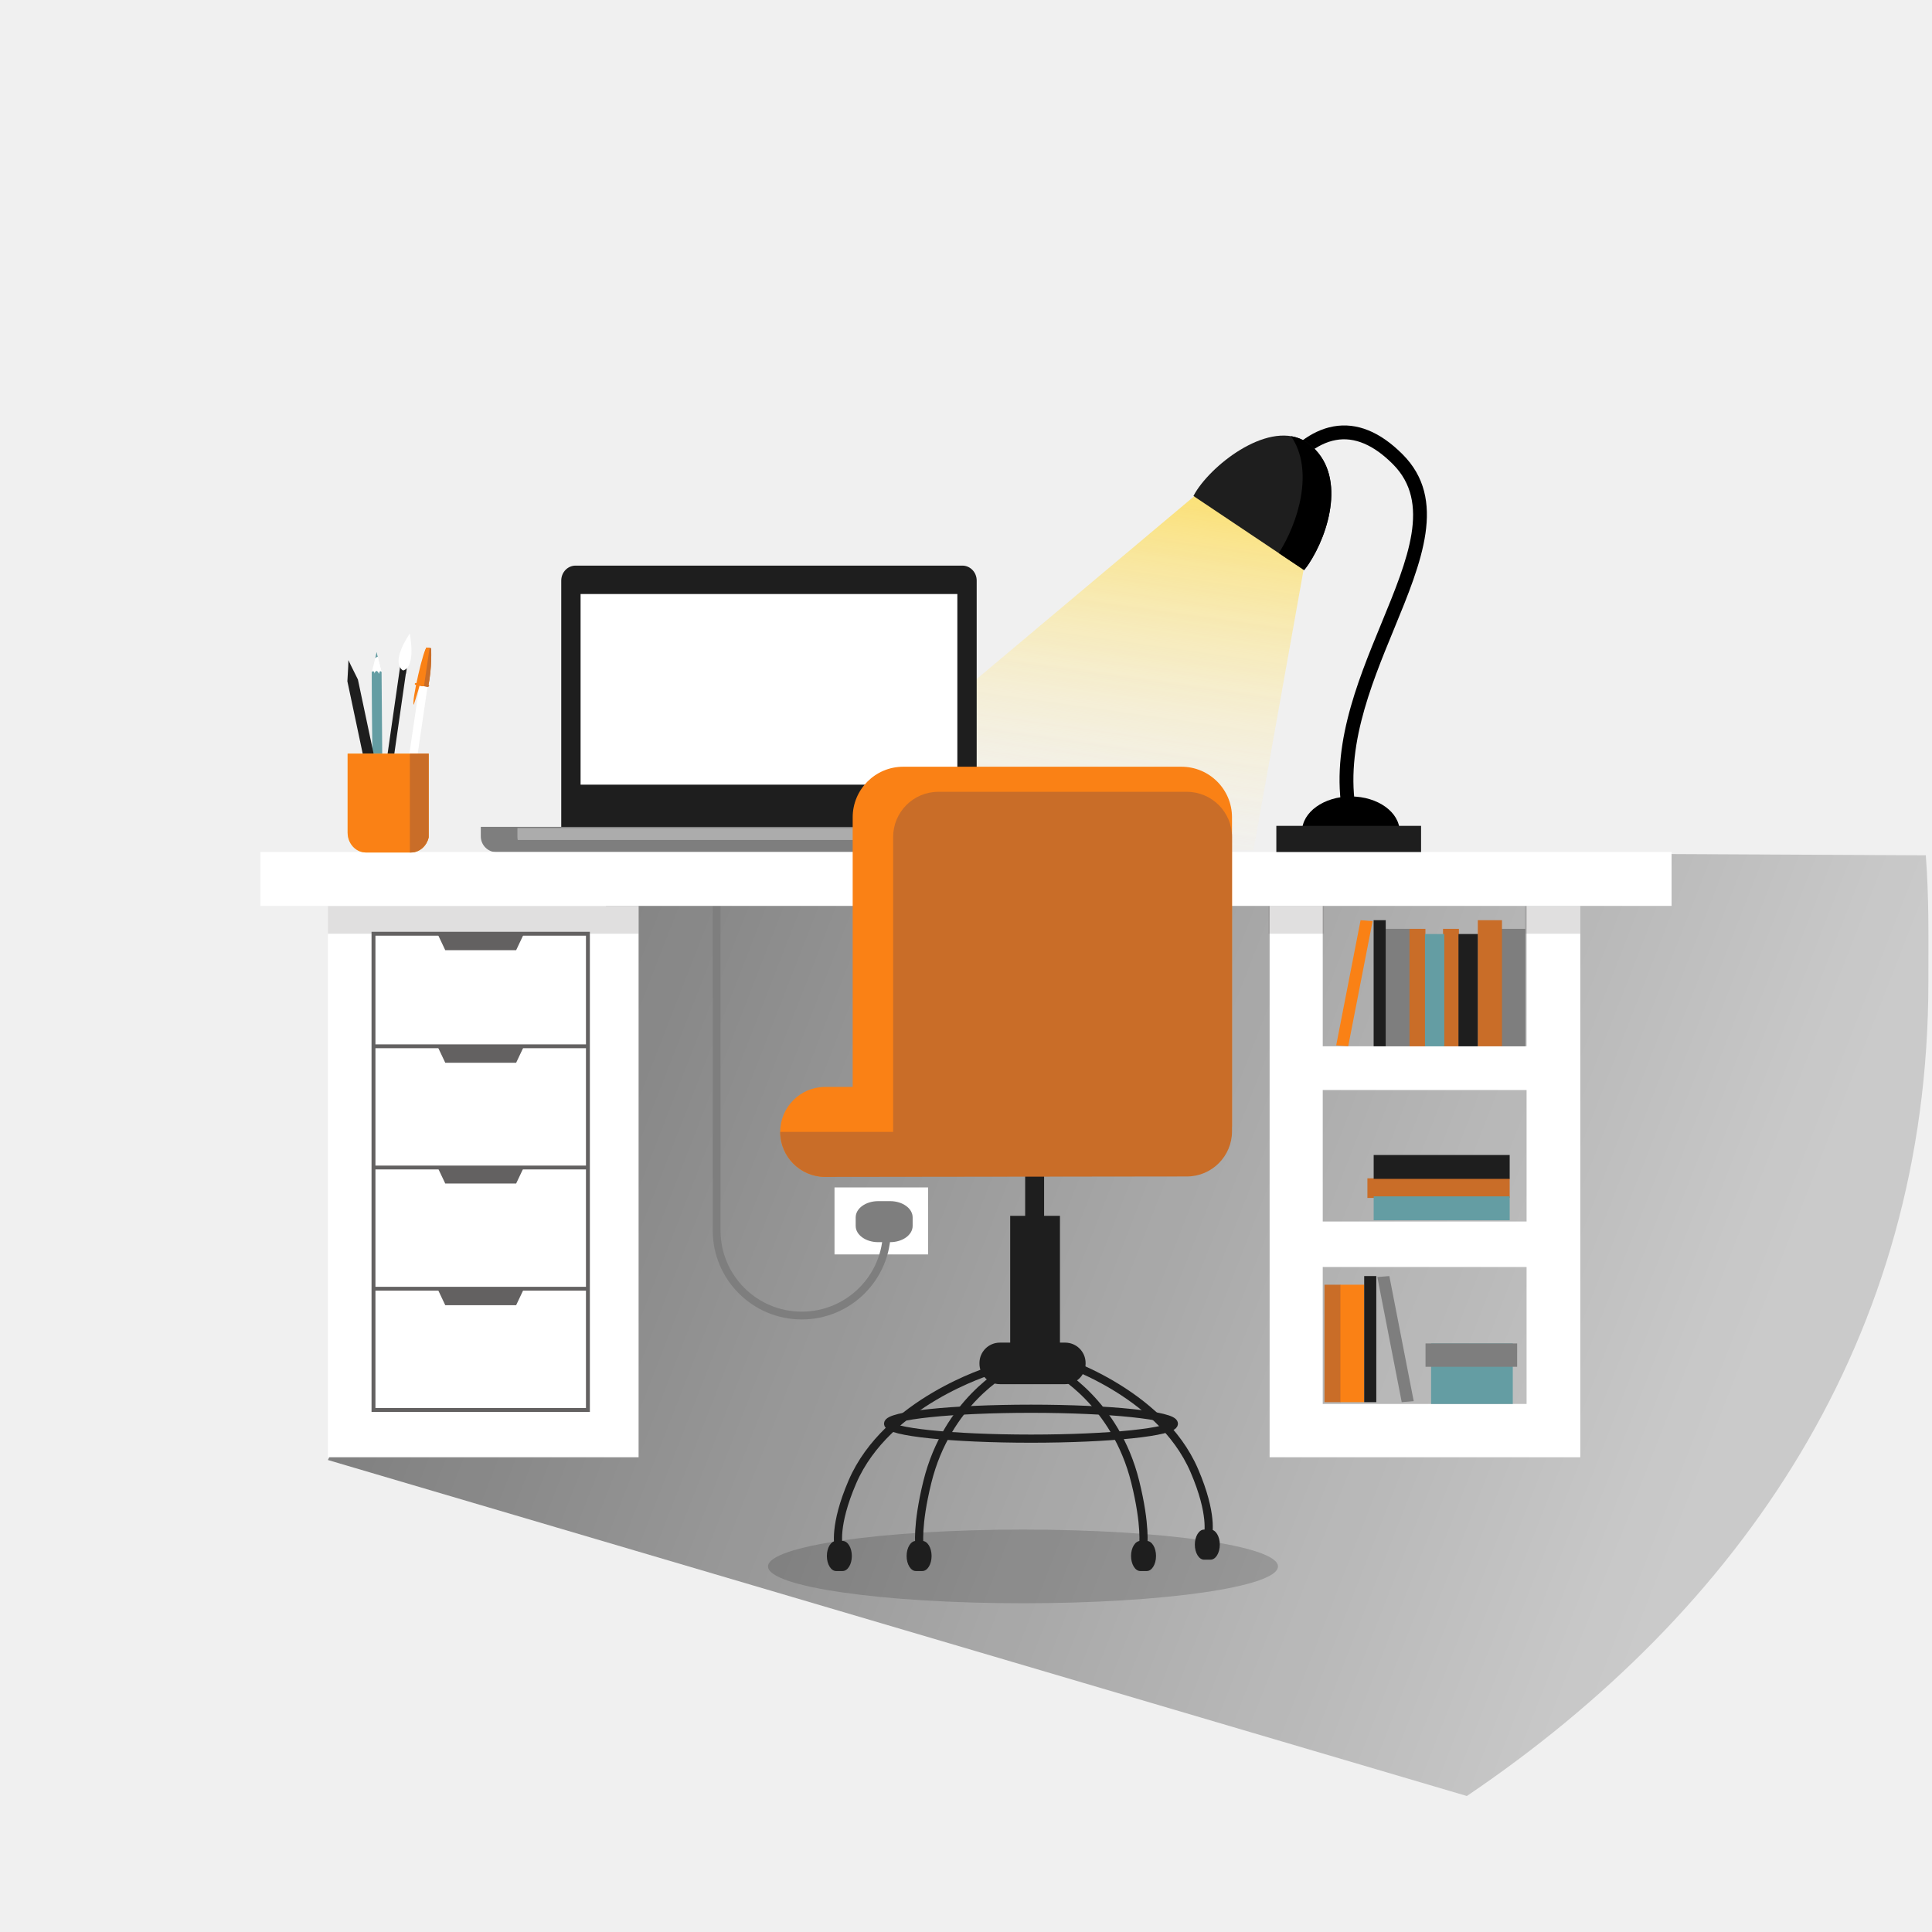
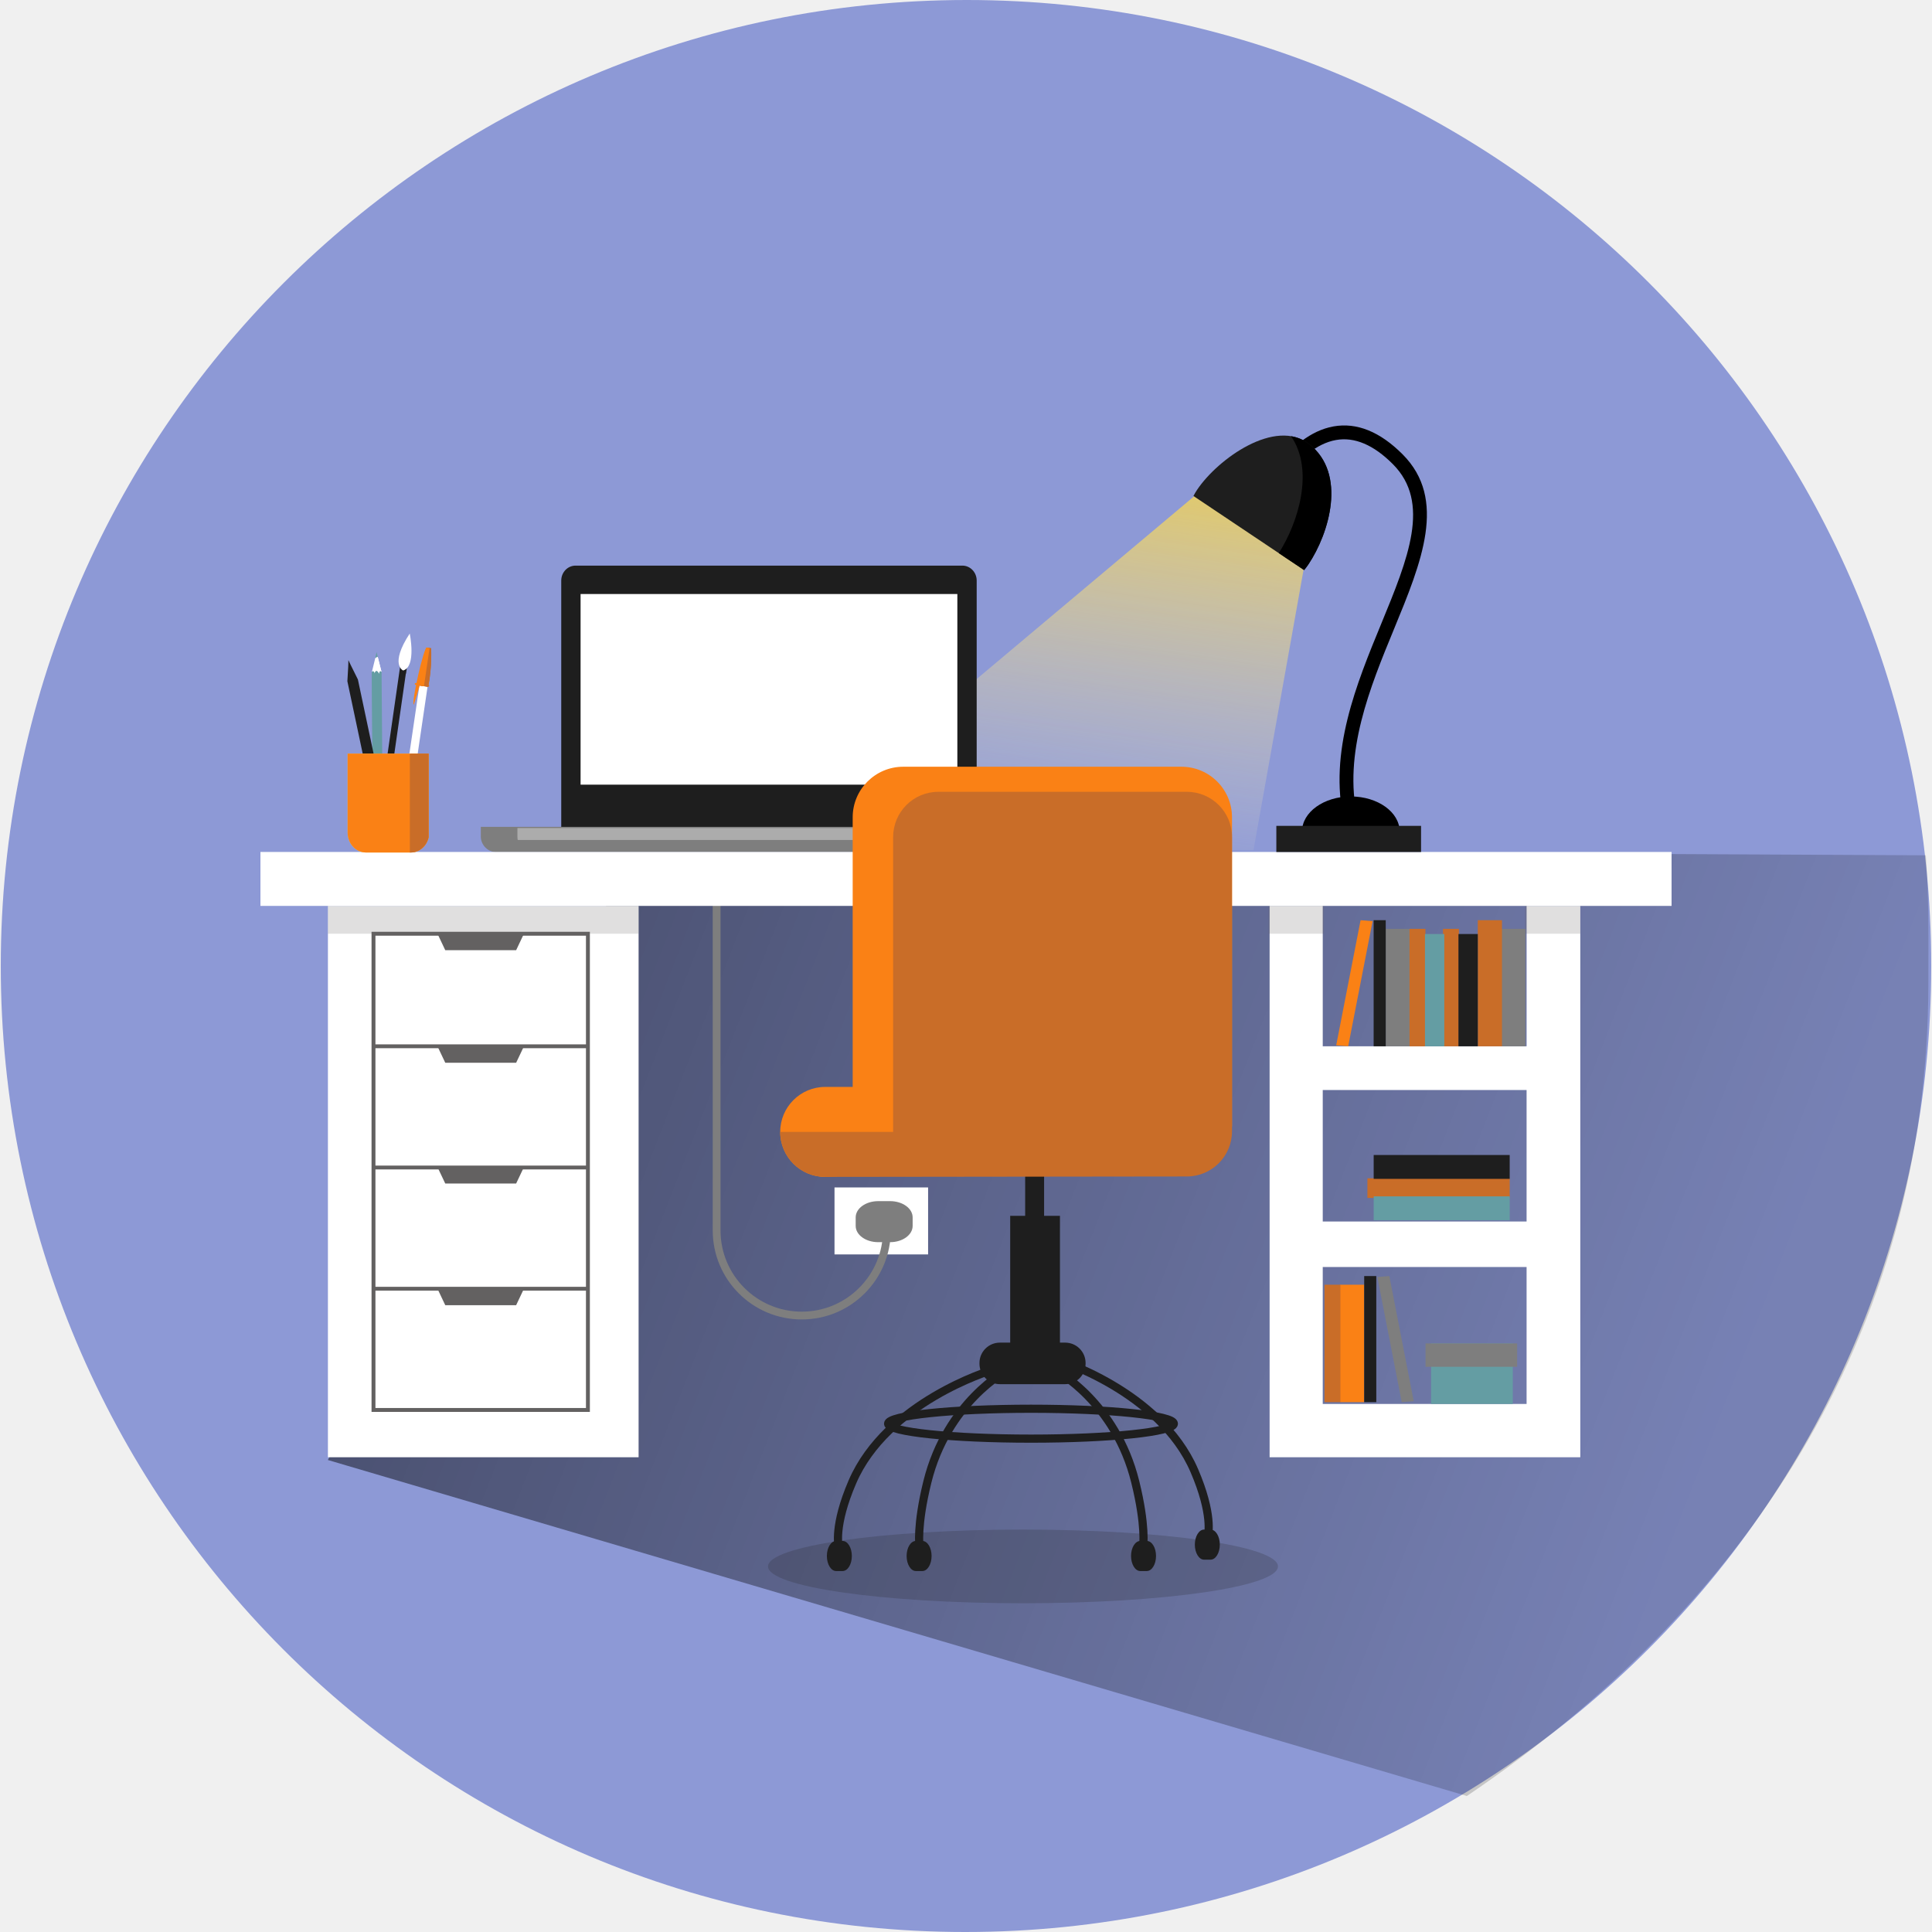
<svg xmlns="http://www.w3.org/2000/svg" xmlns:xlink="http://www.w3.org/1999/xlink" version="1.1" id="Calque_3" x="0px" y="0px" viewBox="0 0 128 128" style="enable-background:new 0 0 128 128;" xml:space="preserve">
  <defs id="defs150">
    <linearGradient id="linearGradient16">
      <stop style="stop-color:#ffd631;stop-opacity:1;" offset="0" id="stop16" />
      <stop style="stop-color:#fff6d5;stop-opacity:0;" offset="0.85" id="stop17" />
    </linearGradient>
    <linearGradient id="SVGID_1_-3" gradientUnits="userSpaceOnUse" x1="114.745" y1="45.662" x2="85.941" y2="61.528" gradientTransform="matrix(1,0,0,-1,0,128)">
      <stop offset="0" style="stop-color:#73716C;stop-opacity:0" id="stop6" />
      <stop offset="1" style="stop-color:#73716C" id="stop8" />
    </linearGradient>
    <linearGradient xlink:href="#linearGradient16" id="linearGradient17" x1="71.134" y1="33.995" x2="66.264" y2="68.645" gradientUnits="userSpaceOnUse" />
    <linearGradient id="SVGID_1_" gradientUnits="userSpaceOnUse" x1="117.675" y1="88.78" x2="38.872" y2="58.029" gradientTransform="matrix(1.015137,0.3671258,-0.4350884,0.8565688,19.02356,-8.56641)">
      <stop offset="0" style="stop-color:#000000;stop-opacity:0.155" id="stop15" />
      <stop offset="1" style="stop-color:#000000;stop-opacity:0.484" id="stop17-9" />
    </linearGradient>
    <clipPath clipPathUnits="userSpaceOnUse" id="clipPath22">
      <path id="path23" style="fill:#ff0000;fill-opacity:1;fill-rule:nonzero;stroke:none" d="m 8.564,49.352 v 27.877 c 0.624,-0.24 1.261,-0.448 1.885,-0.686 1.069,-0.422 2.1,-0.932 3.115,-1.471 0.976,-0.551 1.884,-1.209 2.801,-1.85 0.65,-0.463 1.258,-0.983 1.818,-1.551 0.382,-0.375 0.7,-0.807 1.049,-1.211 0.017,-0.056 0.034,-0.111 0.053,-0.166 0.051,-0.148 0.118,-0.29 0.178,-0.436 0.331,-0.566 0.147,-0.304 0.551,-0.789 0.287,-0.345 0.51,-0.501 0.686,-0.518 0.386,-0.037 0.542,0.592 0.643,1.318 0.22,0.128 0.415,0.305 0.59,0.502 1.303,-0.08 1.466,-0.252 1.486,0.34 l 0.002,-0.002 v -0.002 h 0.002 v 0.002 c 0.002,0.009 3.23e-4,0.044 -0.002,0.082 1.51e-4,0.01 -1.08e-4,0.021 0,0.031 0.009,0.058 0.019,0.12 0.002,0.148 l -0.002,0.002 c 2.1e-5,0.053 -1.77e-4,0.111 0,0.172 0.01,2.083 0.109,4.166 0.172,6.248 0.061,2.03 0.1,4.06 0.127,6.09 -0.017,1.234 -5.33e-4,2.472 -0.141,3.699 -0.084,0.655 -0.307,1.276 -0.469,1.912 -0.197,0.746 -0.558,1.32 -1.289,1.689 -0.495,0.25 -0.879,0.183 -1.387,0.164 -0.223,-0.052 -0.451,-0.087 -0.67,-0.156 C 19.35,90.662 18.824,90.408 18.432,90.221 17.729,89.886 17.04,89.53 16.352,89.166 14.333,88.073 12.443,86.76 10.609,85.383 9.892,84.864 9.212,84.3 8.564,83.701 V 128.389 H 123.537 V 49.352 Z M 23.42,70.975 c -2.1e-5,-0.054 4.77e-4,-0.104 0,-0.15 -5.52e-4,-0.004 -0.001,-0.006 -0.002,-0.01 -0.002,0.031 -0.004,0.061 -0.004,0.08 -4.89e-4,0.034 -0.002,0.064 -0.002,0.088 h 0.002 v -0.002 c 0.001,-0.001 0.005,-0.005 0.006,-0.006 z m 39.812,-18.955 c 0.519,-0.012 1.145,0.175 1.814,0.643 0.459,0.32 0.927,0.628 1.408,0.914 0.576,0.335 1.189,0.597 1.799,0.863 0.787,0.346 1.603,0.627 2.426,0.877 0.837,0.259 1.688,0.469 2.541,0.67 1.448,0.325 2.825,0.873 4.184,1.461 1.305,0.597 2.626,1.159 3.947,1.719 0.696,0.278 1.378,0.595 2.1,0.801 0.579,0.161 1.176,0.237 1.771,0.312 0.062,0.011 0.181,-0.019 0.219,0.01 l 0.002,0.002 c 6.07e-4,6.55e-4 0.003,0.003 0.004,0.004 v 0.002 l 0.002,0.002 0.002,0.002 v 0.002 0.002 0.002 c 2.62e-4,0.002 0.002,0.006 0.002,0.01 v 0.002 0.002 c -0.069,0.685 -0.129,1.378 -0.252,2.057 0.248,1.291 0.401,1.364 -0.309,1.195 -0.002,0.005 -0.004,0.012 -0.006,0.018 -0.065,0.183 -0.386,-0.027 -0.58,-0.043 -0.962,-0.082 -1.915,-0.219 -2.871,-0.354 C 78.699,62.777 75.969,62.308 73.256,61.76 71.645,61.425 70.045,61.033 68.473,60.547 67.563,60.266 66.706,59.851 65.873,59.396 65.376,59.14 64.899,58.851 64.424,58.557 l -0.148,-0.082 c -1.71,-0.956 -1.801,-2.382 -0.988,-3.02 -0.074,-0.051 -0.146,-0.102 -0.219,-0.154 -1.998,-1.416 -1.394,-3.244 0.164,-3.281 z M 11.332,80.877 c -0.059,0.043 -0.11,0.085 -0.15,0.127 l -0.002,0.002 v 0.002 0.002 0.002 h 0.002 0.002 l 0.002,0.002 h 0.002 c 0.016,6.27e-4 0.05,-0.008 0.066,-0.02 h 0.002 l 0.002,-0.002 0.002,-0.002 0.002,-0.002 v -0.002 c 0.022,-0.037 0.046,-0.073 0.07,-0.109 z m 8.576,7.412 c -0.019,0.04 -0.037,0.086 -0.055,0.137 0.003,-0.003 0.013,-0.015 0.018,-0.02 0.013,-0.039 0.024,-0.078 0.037,-0.117 z" />
    </clipPath>
    <linearGradient id="SVGID_1_-4" gradientUnits="userSpaceOnUse" x1="117.675" y1="88.78" x2="38.872" y2="58.029" gradientTransform="matrix(1.069107,0,0,1.069107,-8.361306,-7.140436)">
      <stop offset="0" style="stop-color:#000000;stop-opacity:0.155" id="stop15-8" />
      <stop offset="1" style="stop-color:#000000;stop-opacity:0.484" id="stop17-8" />
    </linearGradient>
    <clipPath clipPathUnits="userSpaceOnUse" id="clipPath26">
-       <use x="0" y="0" xlink:href="#g25" id="use26" />
+       <g id="use26" />
    </clipPath>
  </defs>
  <style type="text/css" id="style2">
	.st0{fill:#AFBBC5;}
	.st1{fill:#808080;}
	.st2{fill:#EB1C24;}
	.st3{fill:#E4E4E4;}
	.st4{fill:#CACACA;}
	.st5{fill:#B1B1B1;}
	.st6{fill:#FFFFFF;}
	.st7{fill:#F0F0F0;}
	.st8{fill:#666666;}
	.st9{fill:#979797;}
	.st10{fill:#262626;}
	.st11{fill:#020202;}
	.st12{opacity:0.3;fill:url(#SVGID_1_);enable-background:new    ;}
	.st13{fill:#29ABE2;}
	.st14{fill:#FCEE21;}
	.st15{fill:#F15A24;}
</style>
+   <path d="m 64.051,0 c -35.4,0 -64,28.7 -64,64 0,35.3 28.498,64 63.898,64 35.4,0 64,-28.7 64,-64 0,-35.3 -28.498,-64 -63.898,-64 z" style="display:inline;fill:#8d99d6" id="path15" />
  <g id="g100" style="display:inline">
    <g id="g98">
-       <g id="g26" clip-path="url(#clipPath26)">
-         <g id="g25">
-           <path d="m 64.051,0 c -35.4,0 -64,28.7 -64,64 0,35.3 28.498,64 63.898,64 35.4,0 64,-28.7 64,-64 0,-35.3 -28.498,-64 -63.898,-64 z" style="display:inline;fill:#8d99d6" id="path15" />
-         </g>
-       </g>
      <path class="st3" d="M 123.537,87.532 92.054,63.877 51.608,49.351 8.565,80.628 69.98,128.389 c 22.261,-3.609 41.506,-16.421 51.121,-35.351 1.349,-2.655 1.464,-3.12 2.436,-5.507" id="path20" style="display:none;fill:url(#SVGID_1_);stroke-width:1.015" clip-path="url(#clipPath22)" />
      <path class="st3" d="M 97.183,118.99 C 115.358,106.696 127.76,88.69 127.76,65.063 c 0,-3.314 0.044,-5.51 -0.17,-8.397 L 88.143,56.472 41.872,56.59 21.724,96.729 Z" id="path20-2" style="fill:url(#SVGID_1_-4);stroke-width:1.069" />
      <g id="g117" transform="matrix(0.258296,0,0,0.258296,0.7231682,-16.63702)" style="display:inline">
        <rect x="211.251" y="368.987" style="fill:#ffffff" width="24.005" height="17.181" id="rect60" />
        <path style="fill:none;stroke:#7e7e7e;stroke-width:2;stroke-miterlimit:10" d="m 181.014,289.855 v 85.837 4.324 c 0,12.058 9.775,21.833 21.833,21.833 12.058,0 21.833,-9.775 21.833,-21.833" id="path60" />
        <path style="display:inline;opacity:0.85;fill:url(#linearGradient17);fill-opacity:1;stroke:#8283e2;stroke-width:0;stroke-linecap:square;stroke-opacity:0.883" d="m 79.436,39.375 7.081,4.287 -3.472,19.438 H 51.203 Z" id="path16" transform="matrix(3.871528,0,0,3.871528,-2.799766,38.22021)" />
        <g id="g65">
          <g id="g61">
            <path style="fill:#1e1e1e" d="m 247.719,277.947 c 0,2.118 -1.645,3.835 -3.674,3.835 h -99.212 c -2.029,0 -3.674,-1.717 -3.674,-3.835 v -64.622 c 0,-2.118 1.645,-3.835 3.674,-3.835 h 99.212 c 2.029,0 3.674,1.717 3.674,3.835 z" id="path61" />
          </g>
          <g id="g62">
            <path style="fill:#7e7e7e" d="m 120.525,276.501 v 2.437 c 0,2.243 1.819,4.062 4.062,4.062 H 259.1 c 2.243,0 4.062,-1.819 4.062,-4.062 v -2.437 z" id="path62" />
          </g>
          <g id="g63">
            <path style="fill:#acacac" d="m 258.881,279.864 c 0.048,-0.248 0.074,-0.504 0.074,-0.767 v -2.301 H 129.922 v 2.301 c 0,0.263 0.025,0.519 0.074,0.767 z" id="path63" />
          </g>
          <g id="g64">
            <rect x="146.119" y="216.776" style="fill:#ffffff" width="96.64" height="48.898" id="rect63" />
          </g>
        </g>
        <g id="g67">
          <path style="fill:#ffffff" d="m 388.769,296.773 v 80.953 h -52.287 v -80.953 h -13.628 v 141.42 h 79.688 v -141.42 z m 0,127.75 h -52.287 v -35.126 h 52.287 z" id="path65" />
          <rect x="388.349" y="296.773" style="opacity:0.2;fill:#636161" width="14.192" height="7.14" id="rect65" />
          <rect x="322.575" y="296.773" style="opacity:0.2;fill:#636161" width="14.193" height="7.14" id="rect66" />
          <rect x="325.708" y="332.782" style="fill:#ffffff" width="72.87" height="11.218" id="rect67" />
        </g>
        <g id="g68">
          <path style="fill:#ffffff" d="m 81.312,296.773 v 141.42 H 161 v -141.42 z" id="path67" />
          <rect x="81.312" y="296.773" style="opacity:0.2;fill:#636161" width="79.688" height="7.14" id="rect68" />
        </g>
        <g id="g69">
          <rect x="64" y="282.938" style="fill:#ffffff" width="361.956" height="13.835" id="rect69" />
        </g>
        <rect x="93" y="303.913" style="fill:none;stroke:#636161;stroke-miterlimit:10" width="55" height="122.15" id="rect70" />
        <line style="fill:none;stroke:#636161;stroke-width:0.983;stroke-miterlimit:10" x1="93" y1="332.782" x2="148" y2="332.782" id="line70" />
        <line style="fill:none;stroke:#636161;stroke-width:0.983;stroke-miterlimit:10" x1="93" y1="363.875" x2="148" y2="363.875" id="line71" />
        <line style="fill:none;stroke:#636161;stroke-width:0.983;stroke-miterlimit:10" x1="93" y1="394.969" x2="148" y2="394.969" id="line72" />
        <polygon style="fill:#636161" points="111.411,308.137 109.411,303.913 131.589,303.913 129.589,308.137 " id="polygon72" />
        <polygon style="fill:#636161" points="111.411,337.006 109.411,332.782 131.589,332.782 129.589,337.006 " id="polygon73" />
        <polygon style="fill:#636161" points="111.411,367.987 109.411,363.763 131.589,363.763 129.589,367.987 " id="polygon74" />
        <polygon style="fill:#636161" points="111.411,399.194 109.411,394.969 131.589,394.969 129.589,399.194 " id="polygon75" />
        <path style="fill:#7e7e7e" d="m 216.683,378.862 c 0,2.3 2.587,4.164 5.779,4.164 h 3.05 c 3.192,0 5.779,-1.864 5.779,-4.164 v -2.198 c 0,-2.3 -2.587,-4.164 -5.779,-4.164 h -3.05 c -3.191,0 -5.779,1.865 -5.779,4.164 z" id="path75" />
        <g id="g98-0">
          <g id="g83">
            <g id="g82">
              <path style="fill:#649da3" d="m 94.089,232.92 c -0.229,0.059 -0.431,0.183 -0.635,0.3 l 0.342,-1.57 z" id="path76" />
              <path style="fill:#ffffff" d="m 95.072,236.776 c -0.211,-0.396 -0.576,-0.337 -0.666,0.454 -0.305,-0.939 -0.864,-0.957 -1.146,0.039 -0.082,-0.925 -0.593,-0.65 -0.688,-0.435 l 0.882,-3.614 c 0.205,-0.117 0.407,-0.241 0.635,-0.3 z" id="path77" />
              <path style="fill:#649da3" d="m 94.458,236.942 c -0.022,0.082 -0.04,0.178 -0.053,0.287 -0.305,-0.939 -0.864,-0.957 -1.146,0.039 -0.082,-0.925 -0.593,-0.65 -0.688,-0.435 l 0.246,31.064 0.685,-0.016 1.146,-0.027 0.67,-0.016 -0.246,-31.064 c -0.182,-0.339 -0.478,-0.342 -0.614,0.168 z" id="path78" />
              <path style="fill:#ffffff" d="m 94.406,237.23 c -0.151,-0.464 -0.364,-0.703 -0.575,-0.705 l -0.028,-3.495 c 0.092,-0.045 0.186,-0.084 0.286,-0.11 l 0.983,3.855 c -0.212,-0.395 -0.576,-0.337 -0.666,0.455 z" id="path79" />
              <polygon style="fill:#ce4c42" points="95.318,267.84 92.817,267.899 92.823,268.644 95.324,268.586 " id="polygon79" />
              <polygon style="fill:#ce4c42" points="95.318,267.84 94.027,267.87 94.033,268.616 95.324,268.586 " id="polygon80" />
              <path style="fill:#649da3" d="m 93.799,236.528 c -0.204,0.021 -0.403,0.263 -0.539,0.741 -0.082,-0.925 -0.593,-0.65 -0.688,-0.435 l 0.246,31.064 0.685,-0.016 0.545,-0.013 z" id="path80" />
              <polygon style="fill:#ce4c42" points="95.283,268.541 92.783,268.599 92.812,272.32 93.497,272.304 94.643,272.277 95.313,272.262 " id="polygon81" />
              <polygon style="fill:#ce4c42" points="93.497,272.304 94.042,272.291 94.012,268.57 92.783,268.599 92.812,272.32 " id="polygon82" />
            </g>
          </g>
          <path style="fill:#1e1e1e" d="m 92.924,270.435 -0.076,0.013 0.693,3.273 0.139,-0.024 0.264,1.246 c 0.033,0.156 0.645,0.132 1.253,0.03 v 0 c 0.004,-0.001 0.007,-0.001 0.011,-0.002 0.057,-0.01 0.113,-0.02 0.169,-0.031 0.022,-0.004 0.044,-0.008 0.066,-0.012 0.056,-0.011 0.109,-0.023 0.163,-0.036 0.021,-0.005 0.043,-0.009 0.063,-0.014 0.054,-0.013 0.105,-0.027 0.155,-0.04 0.018,-0.005 0.037,-0.009 0.055,-0.014 0.046,-0.013 0.087,-0.027 0.129,-0.04 0.019,-0.006 0.04,-0.012 0.059,-0.019 0.037,-0.013 0.069,-0.026 0.102,-0.04 0.018,-0.007 0.038,-0.014 0.054,-0.021 0.029,-0.013 0.051,-0.026 0.074,-0.039 0.014,-0.008 0.031,-0.015 0.043,-0.023 0.022,-0.014 0.035,-0.029 0.049,-0.043 0.006,-0.006 0.017,-0.013 0.021,-0.019 0.015,-0.021 0.021,-0.041 0.017,-0.06 l -0.264,-1.246 0.152,-0.026 -0.693,-3.273 -1.039,0.177 0.316,-0.054 0.723,-0.123 -6.622,-31.284 -1.854,-3.729 -0.578,-1.234 -0.049,1.638 -0.217,3.786 z m -4.555,-31.466 c -0.006,0.084 -0.007,0.179 0.002,0.287 -0.008,-0.108 -0.008,-0.203 -0.002,-0.287 z m 0.483,-0.408 c 0.013,0.008 0.025,0.014 0.037,0.024 -0.012,-0.01 -0.025,-0.016 -0.037,-0.024 z m -0.454,0.217 c 0.003,-0.013 0.009,-0.022 0.013,-0.034 -0.004,0.012 -0.009,0.021 -0.013,0.034 z m 0.057,-0.142 c 0.009,-0.015 0.019,-0.025 0.029,-0.038 -0.01,0.013 -0.02,0.023 -0.029,0.038 z m 0.078,-0.091 c 0.012,-0.009 0.024,-0.016 0.037,-0.022 -0.012,0.006 -0.025,0.013 -0.037,0.022 z m 0.095,-0.043 c 0.014,-0.003 0.027,-0.004 0.042,-0.004 -0.015,0 -0.028,0.002 -0.042,0.004 z m 0.107,0.005 c 0.014,0.003 0.028,0.006 0.042,0.012 -0.014,-0.005 -0.028,-0.008 -0.042,-0.012 z" id="path83" />
          <path style="fill:#1e1e1e" d="m 101.298,237.196 0.048,0.001 0.446,-3.103 -0.089,-0.002 0.17,-1.181 c 0.021,-0.148 -0.348,-0.23 -0.735,-0.241 v 0 c -0.002,0 -0.005,0 -0.007,0 -0.036,-10e-4 -0.072,-10e-4 -0.109,-10e-4 -0.014,0 -0.028,0 -0.042,0 -0.036,10e-4 -0.071,0.003 -0.106,0.005 -0.014,0.001 -0.028,0.001 -0.041,0.002 -0.035,0.003 -0.069,0.007 -0.103,0.01 -0.012,0.001 -0.025,0.002 -0.036,0.004 -0.031,0.004 -0.059,0.01 -0.087,0.015 -0.013,0.003 -0.027,0.005 -0.04,0.007 -0.026,0.006 -0.048,0.012 -0.071,0.019 -0.012,0.004 -0.026,0.007 -0.037,0.01 -0.021,0.007 -0.037,0.015 -0.054,0.023 -0.01,0.005 -0.023,0.009 -0.032,0.014 -0.017,0.009 -0.028,0.02 -0.04,0.031 -0.005,0.005 -0.013,0.009 -0.018,0.014 -0.014,0.016 -0.023,0.033 -0.026,0.052 l -0.17,1.181 -0.097,-0.002 -0.446,3.103 0.662,0.015 -0.201,-0.005 -0.461,-0.01 -4.265,29.659 0.123,3.717 0.02,1.223 0.458,-1.486 1.12,-3.416 z m -5.539,29.474 c 0.026,-0.076 0.051,-0.162 0.074,-0.262 -0.023,0.101 -0.048,0.187 -0.074,0.262 z m -0.393,0.291 c -0.005,-0.01 -0.011,-0.017 -0.016,-0.028 0.005,0.011 0.011,0.018 0.016,0.028 z m 0.326,-0.121 c -0.006,0.011 -0.011,0.018 -0.017,0.029 0.006,-0.011 0.012,-0.018 0.017,-0.029 z m -0.071,0.119 c -0.009,0.012 -0.018,0.02 -0.027,0.03 0.009,-0.01 0.018,-0.017 0.027,-0.03 z m -0.07,0.07 c -0.01,0.007 -0.019,0.01 -0.028,0.014 0.01,-0.004 0.019,-0.007 0.028,-0.014 z m -0.067,0.023 c -0.009,0 -0.017,-0.001 -0.026,-0.003 0.008,0.002 0.017,0.003 0.026,0.003 z m -0.062,-0.023 c -0.007,-0.006 -0.015,-0.01 -0.022,-0.018 0.007,0.008 0.014,0.013 0.022,0.018 z" id="path84" />
          <g id="g94">
            <path style="fill:#ffffff" d="m 104.846,239.808 -4.731,32.137 c -0.027,0.183 0.46,0.347 0.97,0.424 v 0 c 0.003,10e-4 0.006,10e-4 0.01,10e-4 0.047,0.007 0.094,0.013 0.141,0.018 0.019,0.002 0.039,0.005 0.058,0.007 0.046,0.005 0.092,0.008 0.137,0.011 0.019,10e-4 0.038,0.003 0.057,0.004 0.043,0.002 0.084,0.003 0.125,0.004 0.019,0 0.039,0.001 0.058,0.001 0.039,0 0.075,-0.002 0.111,-0.004 0.018,-10e-4 0.037,-10e-4 0.055,-0.003 0.033,-0.003 0.062,-0.007 0.091,-0.012 0.017,-0.003 0.036,-0.004 0.051,-0.007 0.026,-0.005 0.047,-0.013 0.069,-0.02 0.014,-0.004 0.031,-0.008 0.043,-0.013 0.022,-0.009 0.037,-0.02 0.052,-0.032 0.007,-0.005 0.018,-0.009 0.024,-0.015 0.018,-0.018 0.03,-0.038 0.034,-0.061 l 4.731,-32.137 z" id="path85" />
            <g id="g86">
              <path style="fill:#3c297d" d="m 100.282,271.803 0.155,-1.054 1.751,0.258 -0.155,1.053 c -0.039,0.264 -1.791,0.013 -1.751,-0.257 z" id="path86" />
            </g>
            <g id="g87">
              <path style="fill:#2b1e68" d="m 101.286,270.875 0.902,0.133 -0.155,1.053 c -0.02,0.134 -0.485,0.135 -0.932,0.067 z" id="path87" />
            </g>
            <g id="g88">
              <path style="fill:#c96d28" d="m 107.019,240.583 -2.205,-0.325 1.899,-9.732 1.065,0.157 c -0.001,0 0.299,4.822 -0.759,9.9 z" id="path88" />
            </g>
            <g id="g89">
              <path style="fill:#c96d28" d="m 107.019,240.583 -2.205,-0.325 1.899,-9.732 1.065,0.157 c -0.001,0 0.299,4.822 -0.759,9.9 z" id="path89" />
            </g>
            <g id="g90">
              <path style="fill:#fa8115" d="m 104.519,240.215 1.427,0.21 1.439,-9.799 -0.866,-0.128 c -0.001,0 -1.494,4.558 -2,9.717 z" id="path90" />
            </g>
            <g id="g91">
              <path style="fill:#fa8115" d="m 106.713,230.526 c -0.733,-0.56 -4.061,14.13 -3.388,14.648 1.062,-3.073 4.206,-14.022 3.388,-14.648 z" id="path91" />
            </g>
            <g id="g92">
              <path style="fill:#fa8115" d="m 105.985,240.156 c -0.018,0.125 -0.118,0.215 -0.223,0.199 l -2.006,-0.295 c -0.105,-0.016 -0.175,-0.13 -0.157,-0.255 v 0 c 0.019,-0.126 0.119,-0.215 0.224,-0.199 l 2.006,0.295 c 0.104,0.015 0.174,0.13 0.156,0.255 z" id="path92" />
            </g>
            <g id="g93">
              <path style="fill:#c96d28" d="m 107.273,240.346 c -0.019,0.126 -0.119,0.215 -0.224,0.199 l -0.908,-0.134 c -0.105,-0.015 -0.175,-0.13 -0.157,-0.255 v 0 c 0.019,-0.126 0.119,-0.215 0.224,-0.2 l 0.908,0.134 c 0.106,0.016 0.176,0.13 0.157,0.256 z" id="path93" />
            </g>
          </g>
          <g id="g95">
            <path style="fill:#ffc950" d="M 107.152,257.711 H 86.369 v 20.268 c 0,2.815 2.113,5.097 4.719,5.097 h 11.483 c 2.222,0 4.08,-1.661 4.581,-3.894 z" id="path94" />
          </g>
          <g id="g96">
            <path style="fill:#fa8115" d="M 107.152,257.711 H 86.369 v 20.268 c 0,2.815 2.113,5.097 4.719,5.097 h 11.483 c 2.222,0 4.08,-1.661 4.581,-3.894 z" id="path95" />
          </g>
          <g id="g97">
            <path style="fill:#c96d28" d="m 102.327,257.711 v 25.365 h 0.244 c 2.222,0 4.08,-1.661 4.581,-3.894 v -21.471 z" id="path96" />
          </g>
          <path style="fill:#ffffff" d="m 100.611,236.389 c 0,0 -3.558,-1.48 1.685,-9.479 10e-4,0.001 1.763,8.481 -1.685,9.479 z" id="path97" />
        </g>
        <rect x="382.258" y="302.659" style="fill:#7e7e7e" width="6.203" height="30.123" id="rect98" />
        <rect x="352.638" y="302.659" style="fill:#7e7e7e" width="6.203" height="30.123" id="rect99" />
        <rect x="376.252" y="300.439" style="fill:#c96d28" width="6.203" height="32.342" id="rect100" />
        <rect x="367.333" y="302.659" style="fill:#c96d28" width="4.078" height="30.123" id="rect101" />
        <rect x="349.536" y="300.439" style="fill:#1e1e1e" width="3.102" height="32.342" id="rect102" />
        <polygon style="fill:#fa8115" points="343.012,332.78 349.266,300.688 346.188,300.441 339.934,332.533 " id="polygon102" />
        <rect x="371.294" y="303.986" style="fill:#1e1e1e" width="4.958" height="28.795" id="rect103" />
        <rect x="358.741" y="302.659" style="fill:#c96d28" width="4.078" height="30.123" id="rect104" />
        <rect x="340.912" y="393.94" style="fill:#fa8115" width="6.203" height="30.123" id="rect105" />
        <rect x="347.115" y="391.72" style="fill:#1e1e1e" width="3.102" height="32.342" id="rect106" />
        <polygon style="fill:#7e7e7e" points="356.741,424.061 350.487,391.969 353.564,391.722 359.819,423.814 " id="polygon106" />
        <rect x="336.934" y="393.94" style="fill:#c96d28" width="4.078" height="30.123" id="rect107" />
        <rect x="362.701" y="303.986" style="fill:#649da3" width="4.958" height="28.795" id="rect108" />
        <rect x="347.939" y="366.645" style="fill:#c96d28" width="36.495" height="5.036" id="rect109" />
        <rect x="349.547" y="360.667" style="fill:#1e1e1e" width="34.887" height="6.123" id="rect110" />
        <rect x="349.547" y="371.279" style="fill:#649da3" width="34.887" height="6.123" id="rect111" />
        <rect x="364.271" y="409.001" style="fill:#649da3" width="20.955" height="15.521" id="rect112" />
        <rect x="362.847" y="409.001" style="fill:#7e7e7e" width="23.502" height="5.991" id="rect113" />
        <g id="g116">
          <g id="g113">
            <path d="m 341.942,274.987 c -4.002,-17.694 3.21,-35.206 9.573,-50.655 6.853,-16.64 12.772,-31.011 2.959,-40.865 -4.934,-4.954 -9.848,-7.039 -14.592,-6.194 -10.178,1.805 -16.926,16.194 -16.992,16.339 l -3.221,-1.482 c 0.304,-0.661 7.578,-16.209 19.583,-18.346 5.967,-1.063 11.931,1.354 17.733,7.182 11.478,11.526 4.838,27.648 -2.192,44.718 -6.163,14.963 -13.147,31.922 -9.392,48.521 z" id="path113" />
          </g>
          <g id="g115">
            <path style="fill:#1e1e1e" d="m 331.704,210.637 c 0.393,-0.47 0.766,-0.963 1.115,-1.484 5.28,-7.886 9.927,-23.217 0.202,-30.831 -8.722,-6.829 -23.479,3.826 -28.758,11.711 -0.348,0.52 -0.663,1.054 -0.947,1.596 z" id="path114" />
            <path d="m 333.021,178.323 c -1.418,-1.111 -2.998,-1.752 -4.669,-2.025 6.043,8.769 1.808,22.274 -3.152,29.985 l 6.504,4.354 c 0.393,-0.47 0.766,-0.963 1.115,-1.484 5.279,-7.885 9.926,-23.216 0.202,-30.83 z" id="path115" />
          </g>
          <path d="m 331.168,277.701 c 0,4.969 25.042,4.969 25.042,0 0,-4.969 -5.606,-8.998 -12.521,-8.998 -6.915,0 -12.521,4.029 -12.521,8.998 z" id="path116" />
          <rect x="324.579" y="276.242" style="fill:#1e1e1e" width="37.123" height="6.709" id="rect116" />
        </g>
      </g>
      <g id="g142" style="display:inline" transform="matrix(0.2668641,0,0,0.2668641,-1.121171,-17.41371)">
        <g id="g141">
          <rect x="254.994" y="367.099" style="fill:#1e1e1e" width="12.353" height="35.572" id="rect130" />
          <rect x="258.712" y="341.12" style="fill:#1e1e1e" width="4.701" height="35.572" id="rect131" />
          <path style="fill:#fa8115" d="m 209.07,335.095 h 6.822 v -66.934 c 0,-6.935 5.622,-12.556 12.556,-12.556 h 69.058 c 6.934,0 12.556,5.621 12.556,12.556 v 76.611 c 0,6.935 -100.992,12.666 -100.992,12.666 -6.17,0 -11.171,-5.002 -11.171,-11.171 0,-6.17 5.001,-11.172 11.171,-11.172 z" id="path131" />
          <path style="fill:#c96d28" d="m 225.937,346.266 v -73.217 c 0,-6.195 5.022,-11.217 11.217,-11.217 h 61.692 c 6.195,0 11.217,5.022 11.217,11.217 v 73.062 c 0,6.195 -5.022,11.217 -11.217,11.217 l -89.776,0.109 c -6.17,0 -11.171,-5.001 -11.171,-11.171 z" id="path132" />
          <path style="fill:#1e1e1e" d="m 247.365,403.824 c 0,2.799 2.269,5.067 5.067,5.067 h 16.215 c 2.799,0 5.067,-2.269 5.067,-5.067 v -0.179 c 0,-2.799 -2.269,-5.067 -5.067,-5.067 h -16.215 c -2.799,0 -5.067,2.269 -5.067,5.067 z" id="path133" />
          <path style="fill:none;stroke:#1e1e1e;stroke-width:2.027;stroke-miterlimit:10" d="m 266.333,402.671 c 0,0 25.815,7.804 34.367,27.665 4.708,10.932 3.418,15.907 3.418,15.907" id="path134" />
          <path style="fill:#1e1e1e" d="m 300.836,448.728 c 0,2.063 1.027,3.736 2.295,3.736 h 1.61 c 1.267,0 2.295,-1.673 2.295,-3.736 v 0 c 0,-2.064 -1.027,-3.736 -2.295,-3.736 h -1.61 c -1.268,-0.001 -2.295,1.672 -2.295,3.736 z" id="path135" />
          <path style="fill:none;stroke:#1e1e1e;stroke-width:2.027;stroke-miterlimit:10" d="m 250.185,405.492 c 0,0 -25.814,7.804 -34.367,27.665 -4.708,10.932 -3.418,15.907 -3.418,15.907" id="path136" />
          <path style="fill:#1e1e1e" d="m 215.683,451.548 c 0,2.064 -1.027,3.736 -2.295,3.736 h -1.61 c -1.267,0 -2.295,-1.673 -2.295,-3.736 v 0 c 0,-2.064 1.027,-3.736 2.295,-3.736 h 1.61 c 1.267,0 2.295,1.672 2.295,3.736 z" id="path137" />
          <path style="fill:#1e1e1e" d="m 235.48,451.548 c 0,2.064 -1.027,3.736 -2.295,3.736 h -1.61 c -1.267,0 -2.295,-1.673 -2.295,-3.736 v 0 c 0,-2.064 1.027,-3.736 2.295,-3.736 h 1.61 c 1.267,0 2.295,1.672 2.295,3.736 z" id="path138" />
          <path style="fill:none;stroke:#1e1e1e;stroke-width:2.027;stroke-miterlimit:10" d="m 254.147,405.492 c 0,0 -14.808,7.804 -19.714,27.665 -2.7,10.932 -1.961,15.907 -1.961,15.907" id="path139" />
          <path style="fill:#1e1e1e" d="m 285,451.548 c 0,2.064 1.027,3.736 2.295,3.736 h 1.61 c 1.267,0 2.295,-1.673 2.295,-3.736 v 0 c 0,-2.064 -1.027,-3.736 -2.295,-3.736 h -1.61 c -1.267,0 -2.295,1.672 -2.295,3.736 z" id="path140" />
          <path style="fill:none;stroke:#1e1e1e;stroke-width:2.027;stroke-miterlimit:10" d="m 266.333,405.492 c 0,0 14.808,7.804 19.713,27.665 2.7,10.932 1.961,15.907 1.961,15.907" id="path141" />
          <ellipse style="fill:none;stroke:#1e1e1e;stroke-width:2.027;stroke-miterlimit:10" cx="260.157" cy="418.704" rx="35.477" ry="3.712" id="ellipse141" />
        </g>
        <ellipse style="display:inline;opacity:0.2;fill:#1e1e1e" cx="258.173" cy="454.138" rx="63.304" ry="9.147" id="ellipse142" />
      </g>
    </g>
  </g>
</svg>
